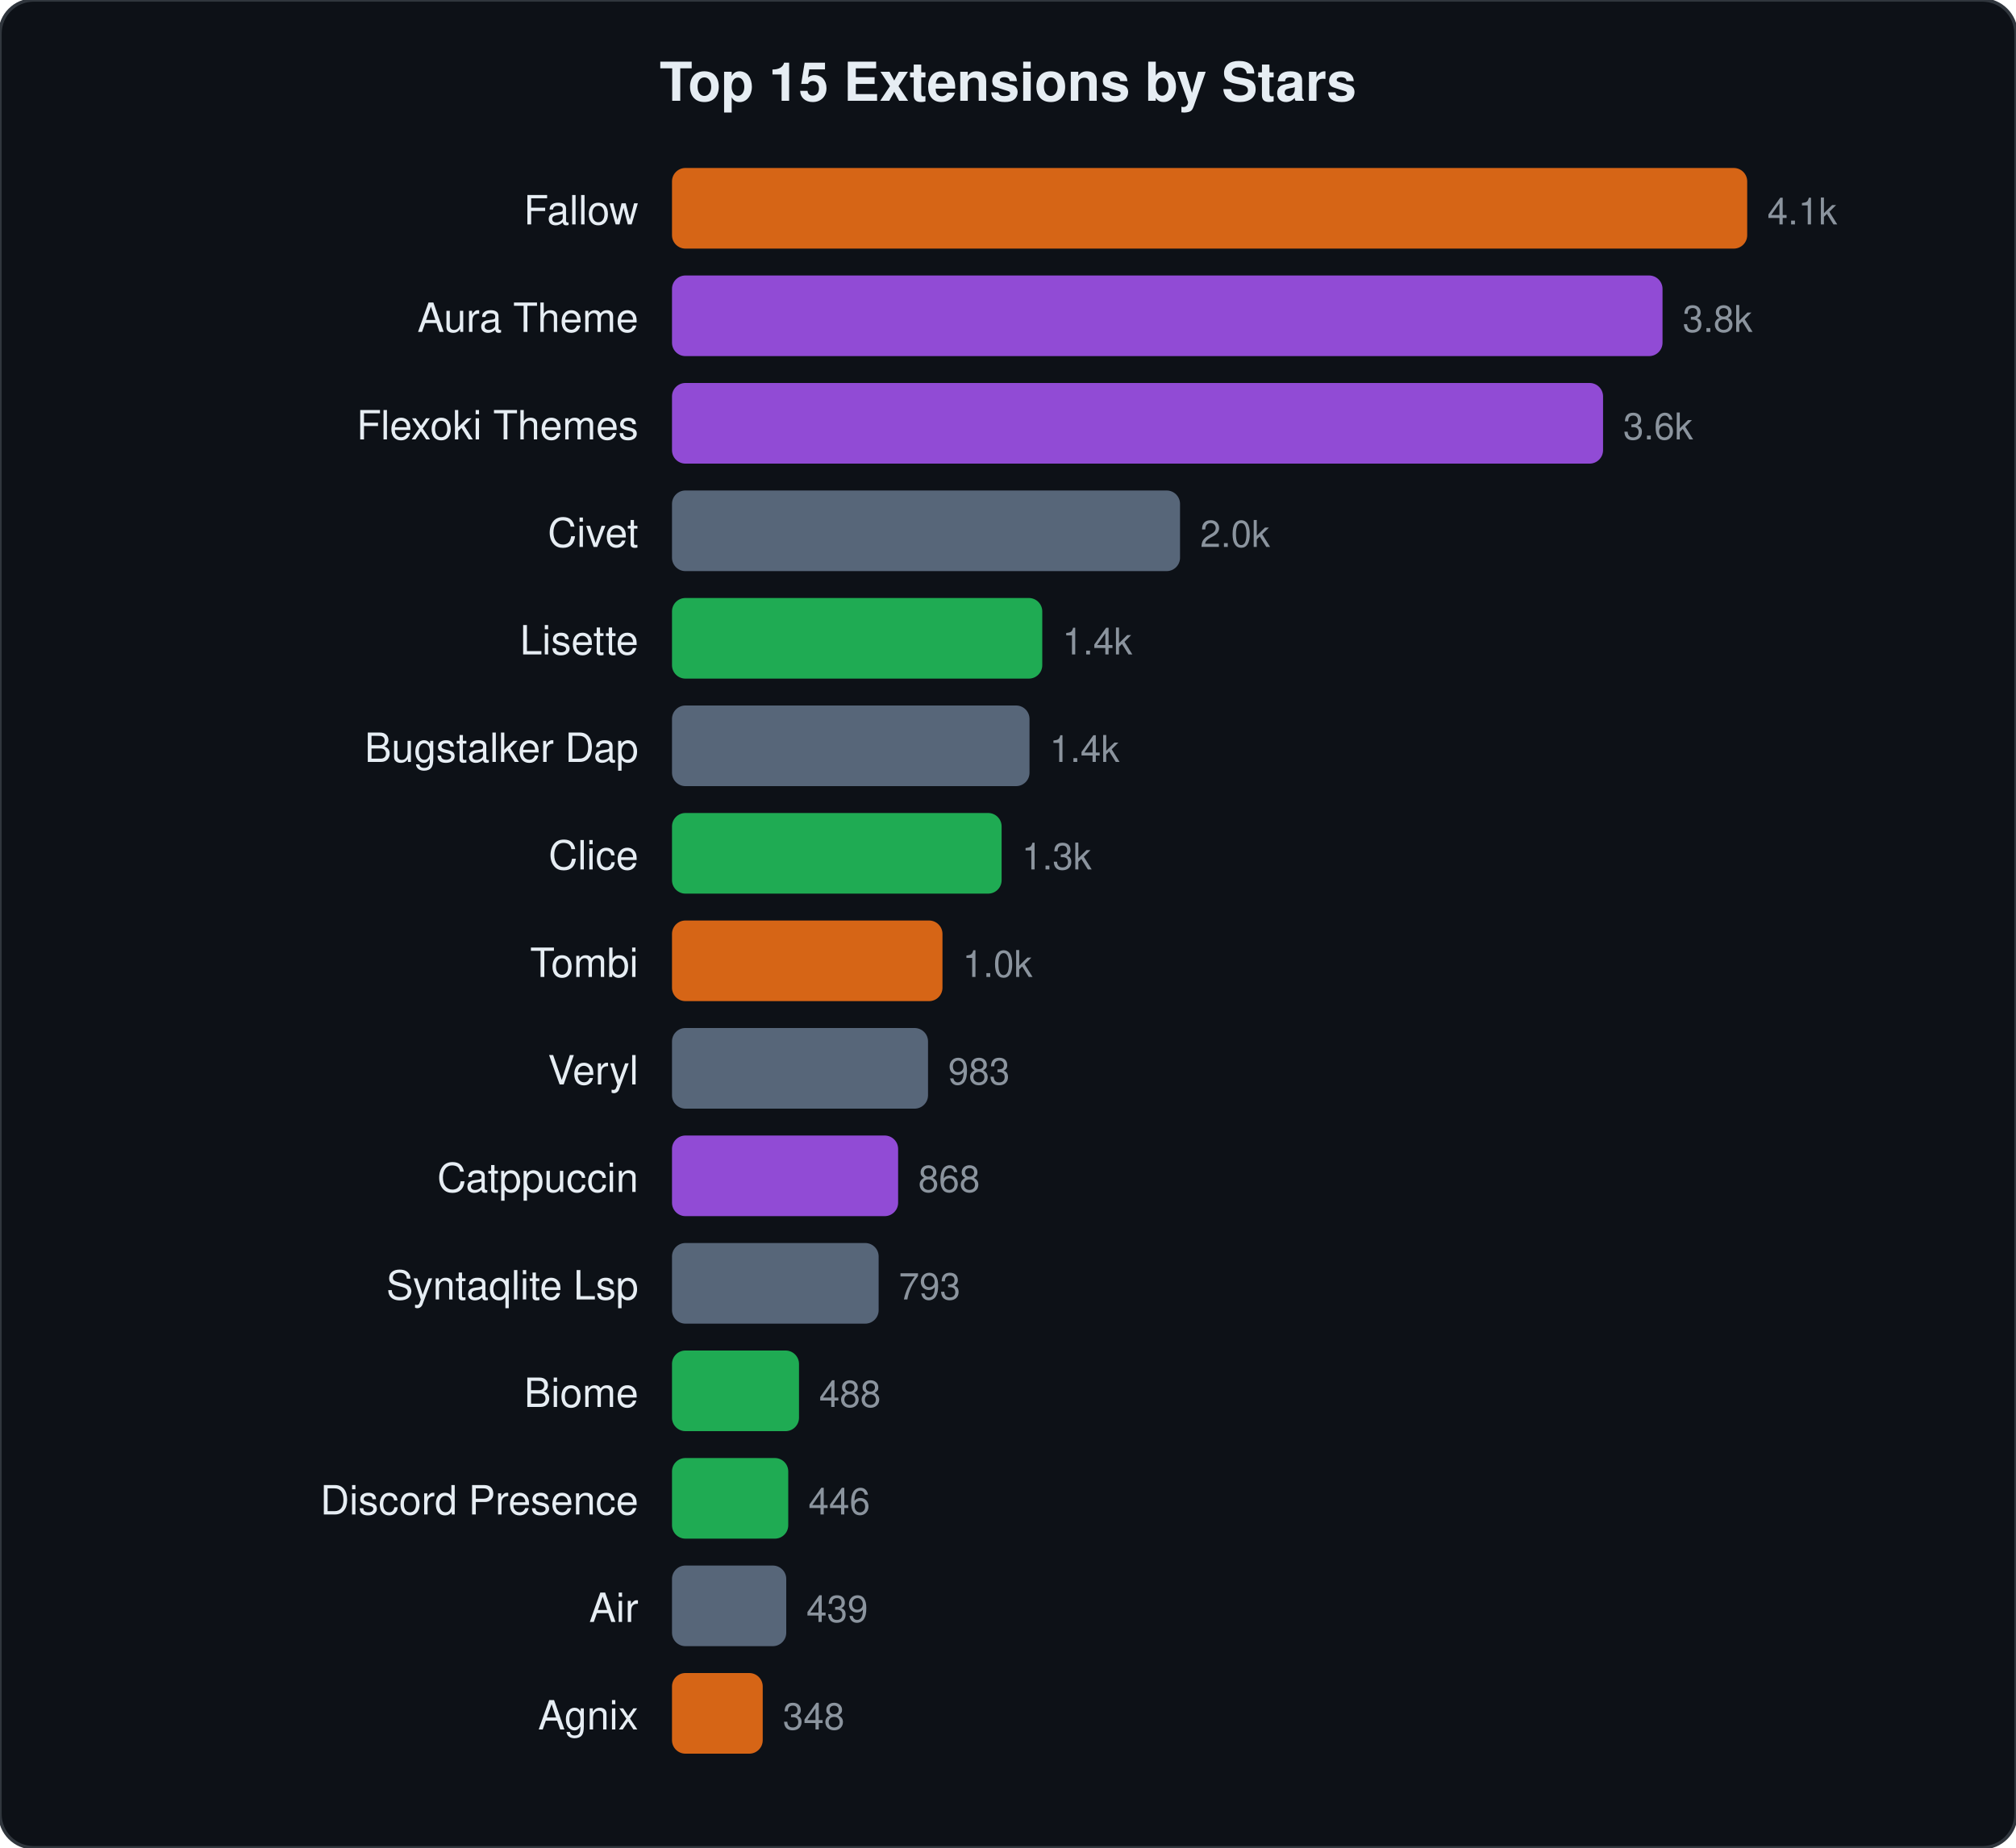
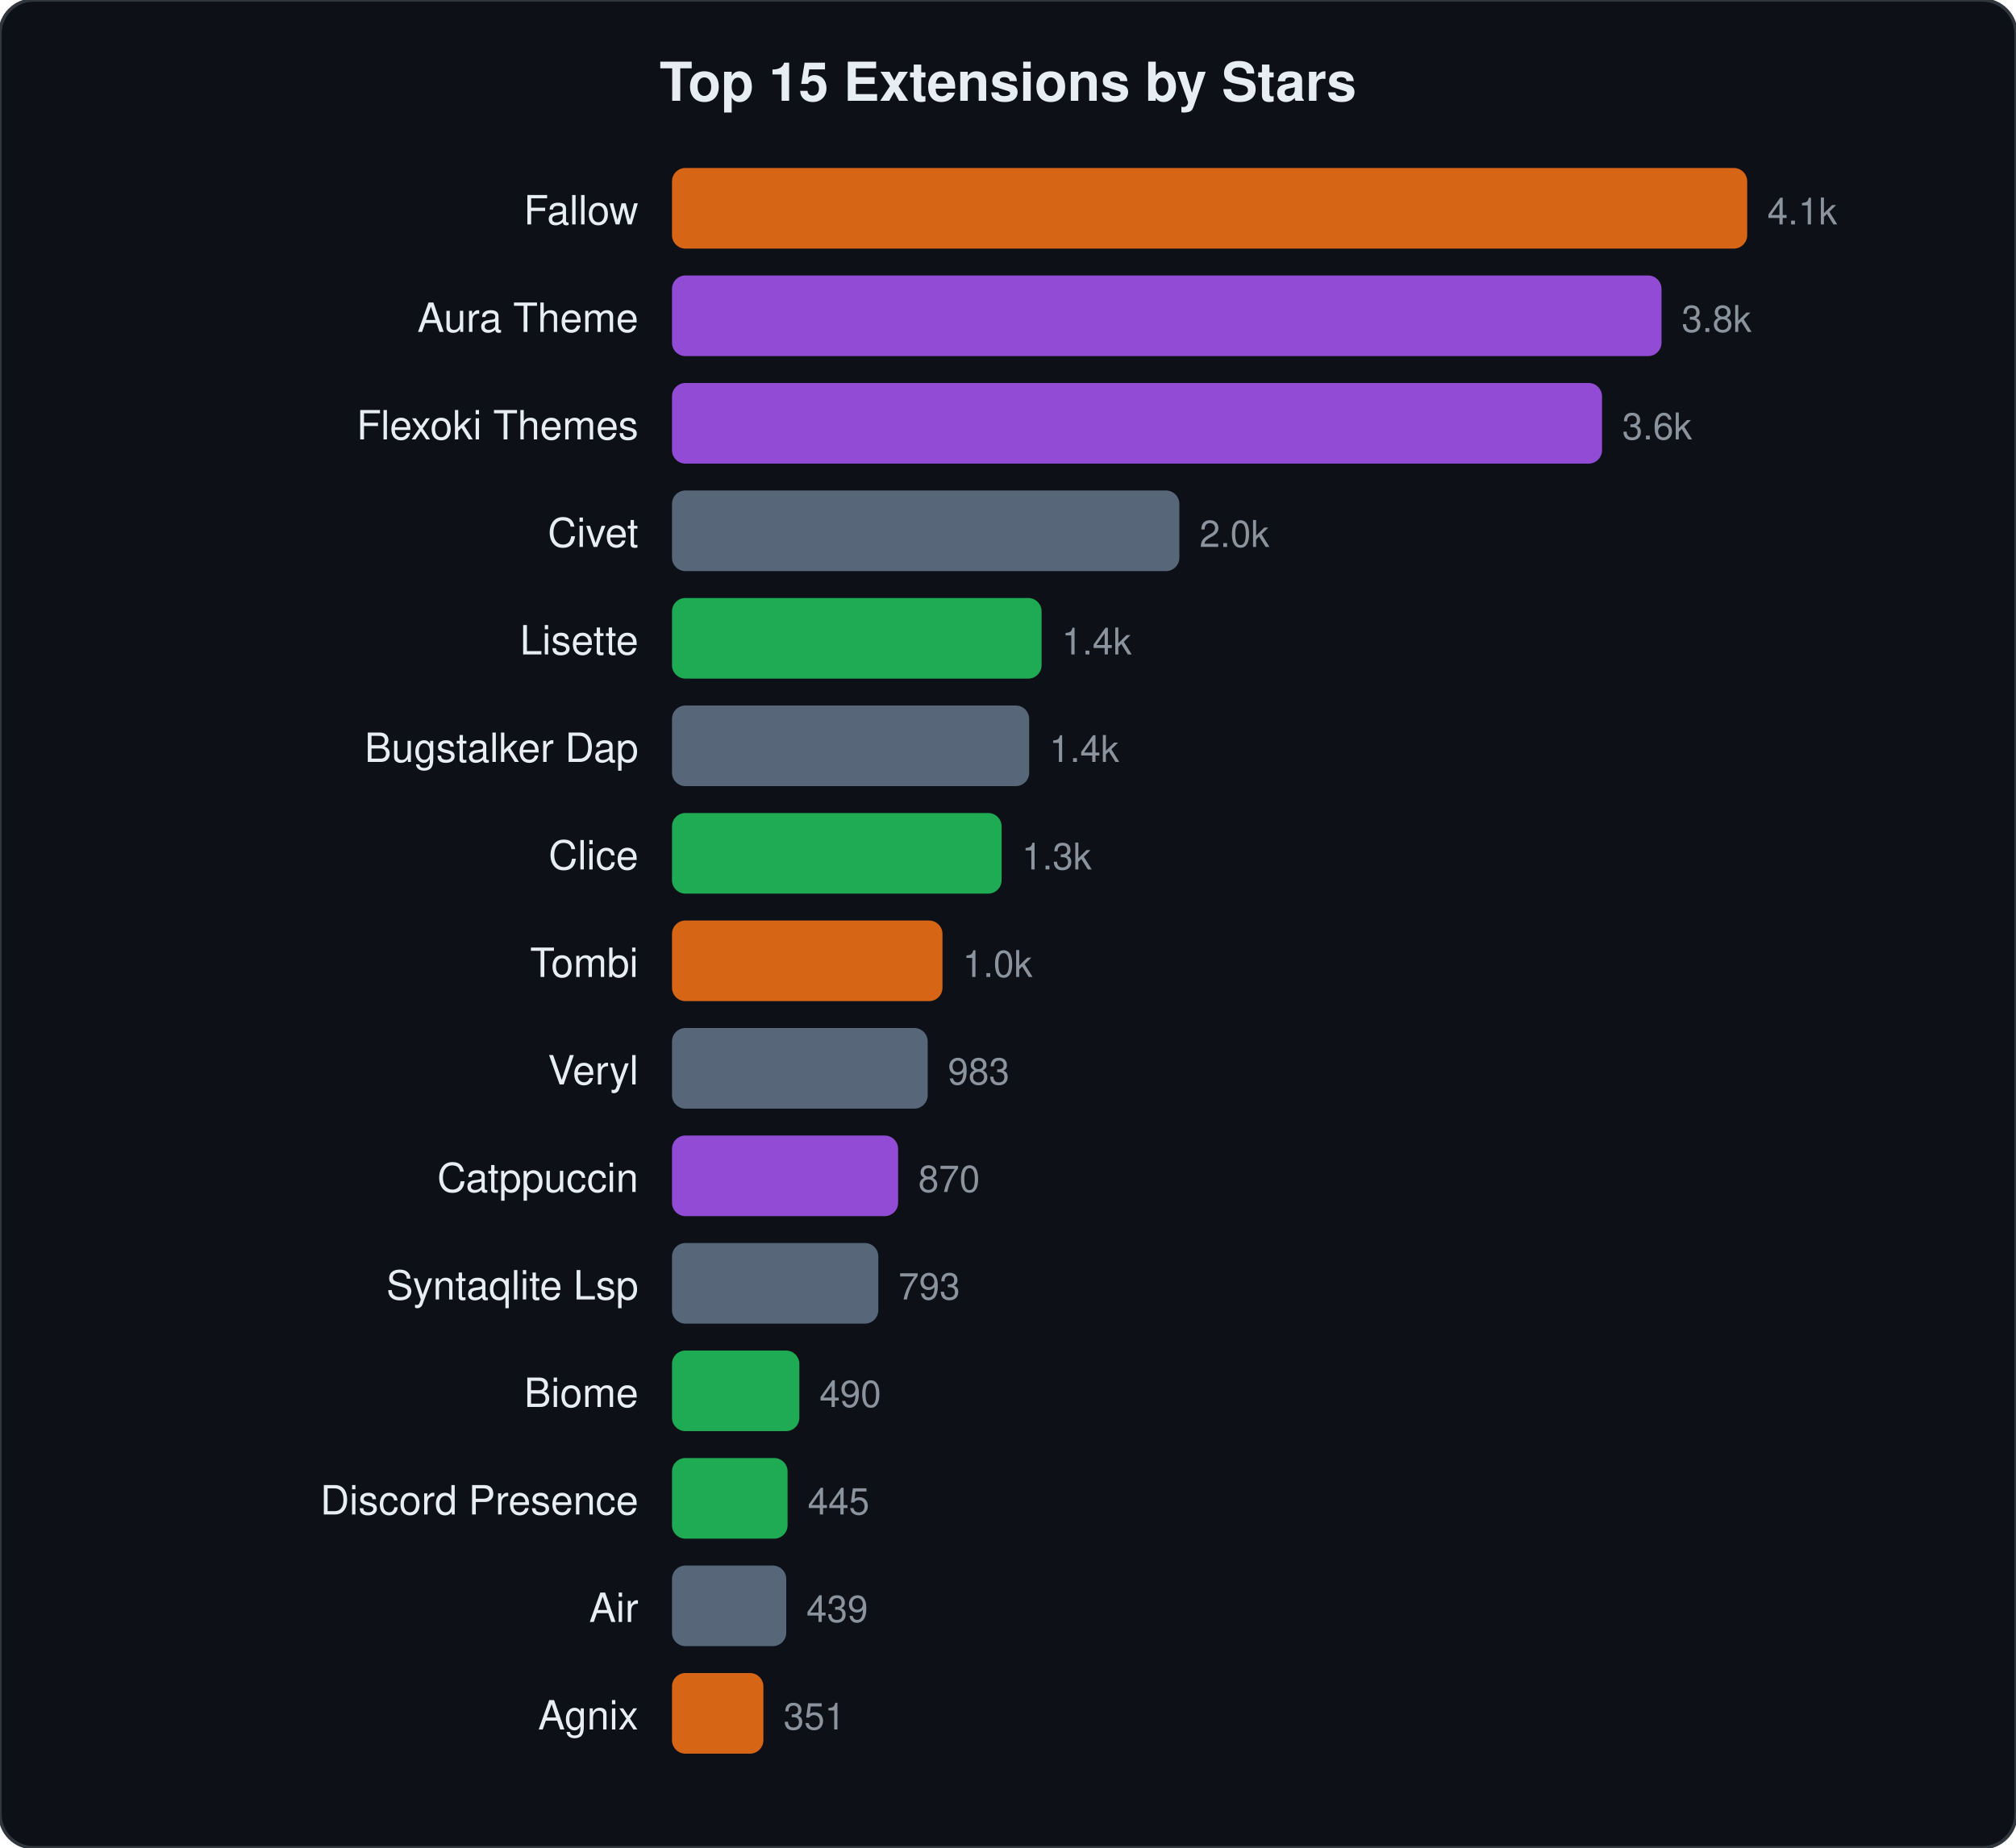
<svg xmlns="http://www.w3.org/2000/svg" viewBox="0 0 600 550" width="600" height="550">
  <style>text{font-family:-apple-system,BlinkMacSystemFont,"Segoe UI",Helvetica,Arial,sans-serif;fill:#e6edf3}.name{font-size:12px}.stars{font-size:11px;fill:#8b949e}.title{font-size:16px;font-weight:600}</style>
  <rect width="600" height="550" rx="10" fill="#0d1117" stroke="#30363d" stroke-width="1" />
  <text x="300" y="30" text-anchor="middle" class="title">Top 15 Extensions by Stars</text>
  <text x="190" y="66.8" text-anchor="end" class="name">Fallow</text>
  <rect x="200" y="50.0" width="320.0" height="24" rx="4" fill="#f97316" opacity="0.85" />
  <text x="526.0" y="66.8" class="stars">4.1k</text>
  <text x="190" y="98.8" text-anchor="end" class="name">Aura Theme</text>
-   <rect x="200" y="82.0" width="294.8" height="24" rx="4" fill="#a855f7" opacity="0.85" />
-   <text x="500.8" y="98.8" class="stars">3.8k</text>
+   <rect x="200" y="82.0" width="294.5" height="24" rx="4" fill="#a855f7" opacity="0.85" />
+   <text x="500.5" y="98.8" class="stars">3.8k</text>
  <text x="190" y="130.8" text-anchor="end" class="name">Flexoki Themes</text>
-   <rect x="200" y="114.0" width="277.1" height="24" rx="4" fill="#a855f7" opacity="0.85" />
-   <text x="483.1" y="130.8" class="stars">3.6k</text>
+   <rect x="200" y="114.0" width="276.8" height="24" rx="4" fill="#a855f7" opacity="0.85" />
+   <text x="482.8" y="130.8" class="stars">3.6k</text>
  <text x="190" y="162.8" text-anchor="end" class="name">Civet</text>
-   <rect x="200" y="146.0" width="151.2" height="24" rx="4" fill="#64748b" opacity="0.85" />
-   <text x="357.2" y="162.8" class="stars">2.0k</text>
+   <rect x="200" y="146.0" width="151.0" height="24" rx="4" fill="#64748b" opacity="0.85" />
+   <text x="357.0" y="162.8" class="stars">2.0k</text>
  <text x="190" y="194.8" text-anchor="end" class="name">Lisette</text>
-   <rect x="200" y="178.0" width="110.2" height="24" rx="4" fill="#22c55e" opacity="0.85" />
-   <text x="316.2" y="194.8" class="stars">1.4k</text>
+   <rect x="200" y="178.0" width="110.0" height="24" rx="4" fill="#22c55e" opacity="0.85" />
+   <text x="316.0" y="194.8" class="stars">1.4k</text>
  <text x="190" y="226.8" text-anchor="end" class="name">Bugstalker Dap</text>
-   <rect x="200" y="210.0" width="106.4" height="24" rx="4" fill="#64748b" opacity="0.85" />
-   <text x="312.4" y="226.8" class="stars">1.4k</text>
+   <rect x="200" y="210.0" width="106.3" height="24" rx="4" fill="#64748b" opacity="0.85" />
+   <text x="312.3" y="226.8" class="stars">1.4k</text>
  <text x="190" y="258.8" text-anchor="end" class="name">Clice</text>
  <rect x="200" y="242.0" width="98.1" height="24" rx="4" fill="#22c55e" opacity="0.85" />
  <text x="304.1" y="258.8" class="stars">1.3k</text>
  <text x="190" y="290.8" text-anchor="end" class="name">Tombi</text>
  <rect x="200" y="274.0" width="80.5" height="24" rx="4" fill="#f97316" opacity="0.85" />
  <text x="286.5" y="290.8" class="stars">1.0k</text>
  <text x="190" y="322.8" text-anchor="end" class="name">Veryl</text>
-   <rect x="200" y="306.0" width="76.2" height="24" rx="4" fill="#64748b" opacity="0.85" />
-   <text x="282.2" y="322.8" class="stars">983</text>
+   <rect x="200" y="306.0" width="76.1" height="24" rx="4" fill="#64748b" opacity="0.85" />
+   <text x="282.1" y="322.8" class="stars">983</text>
  <text x="190" y="354.8" text-anchor="end" class="name">Catppuccin</text>
  <rect x="200" y="338.0" width="67.3" height="24" rx="4" fill="#a855f7" opacity="0.85" />
-   <text x="273.3" y="354.8" class="stars">868</text>
+   <text x="273.3" y="354.8" class="stars">870</text>
  <text x="190" y="386.8" text-anchor="end" class="name">Syntaqlite Lsp</text>
-   <rect x="200" y="370.0" width="61.5" height="24" rx="4" fill="#64748b" opacity="0.85" />
-   <text x="267.5" y="386.8" class="stars">793</text>
+   <rect x="200" y="370.0" width="61.4" height="24" rx="4" fill="#64748b" opacity="0.85" />
+   <text x="267.4" y="386.8" class="stars">793</text>
  <text x="190" y="418.8" text-anchor="end" class="name">Biome</text>
-   <rect x="200" y="402.0" width="37.8" height="24" rx="4" fill="#22c55e" opacity="0.85" />
-   <text x="243.8" y="418.8" class="stars">488</text>
+   <rect x="200" y="402.0" width="37.9" height="24" rx="4" fill="#22c55e" opacity="0.85" />
+   <text x="243.9" y="418.8" class="stars">490</text>
  <text x="190" y="450.8" text-anchor="end" class="name">Discord Presence</text>
-   <rect x="200" y="434.0" width="34.6" height="24" rx="4" fill="#22c55e" opacity="0.85" />
-   <text x="240.6" y="450.8" class="stars">446</text>
+   <rect x="200" y="434.0" width="34.4" height="24" rx="4" fill="#22c55e" opacity="0.85" />
+   <text x="240.4" y="450.8" class="stars">445</text>
  <text x="190" y="482.8" text-anchor="end" class="name">Air</text>
  <rect x="200" y="466.0" width="34.0" height="24" rx="4" fill="#64748b" opacity="0.85" />
  <text x="240.0" y="482.8" class="stars">439</text>
  <text x="190" y="514.8" text-anchor="end" class="name">Agnix</text>
-   <rect x="200" y="498.0" width="27.0" height="24" rx="4" fill="#f97316" opacity="0.85" />
-   <text x="233.0" y="514.8" class="stars">348</text>
+   <rect x="200" y="498.0" width="27.2" height="24" rx="4" fill="#f97316" opacity="0.85" />
+   <text x="233.2" y="514.8" class="stars">351</text>
</svg>
